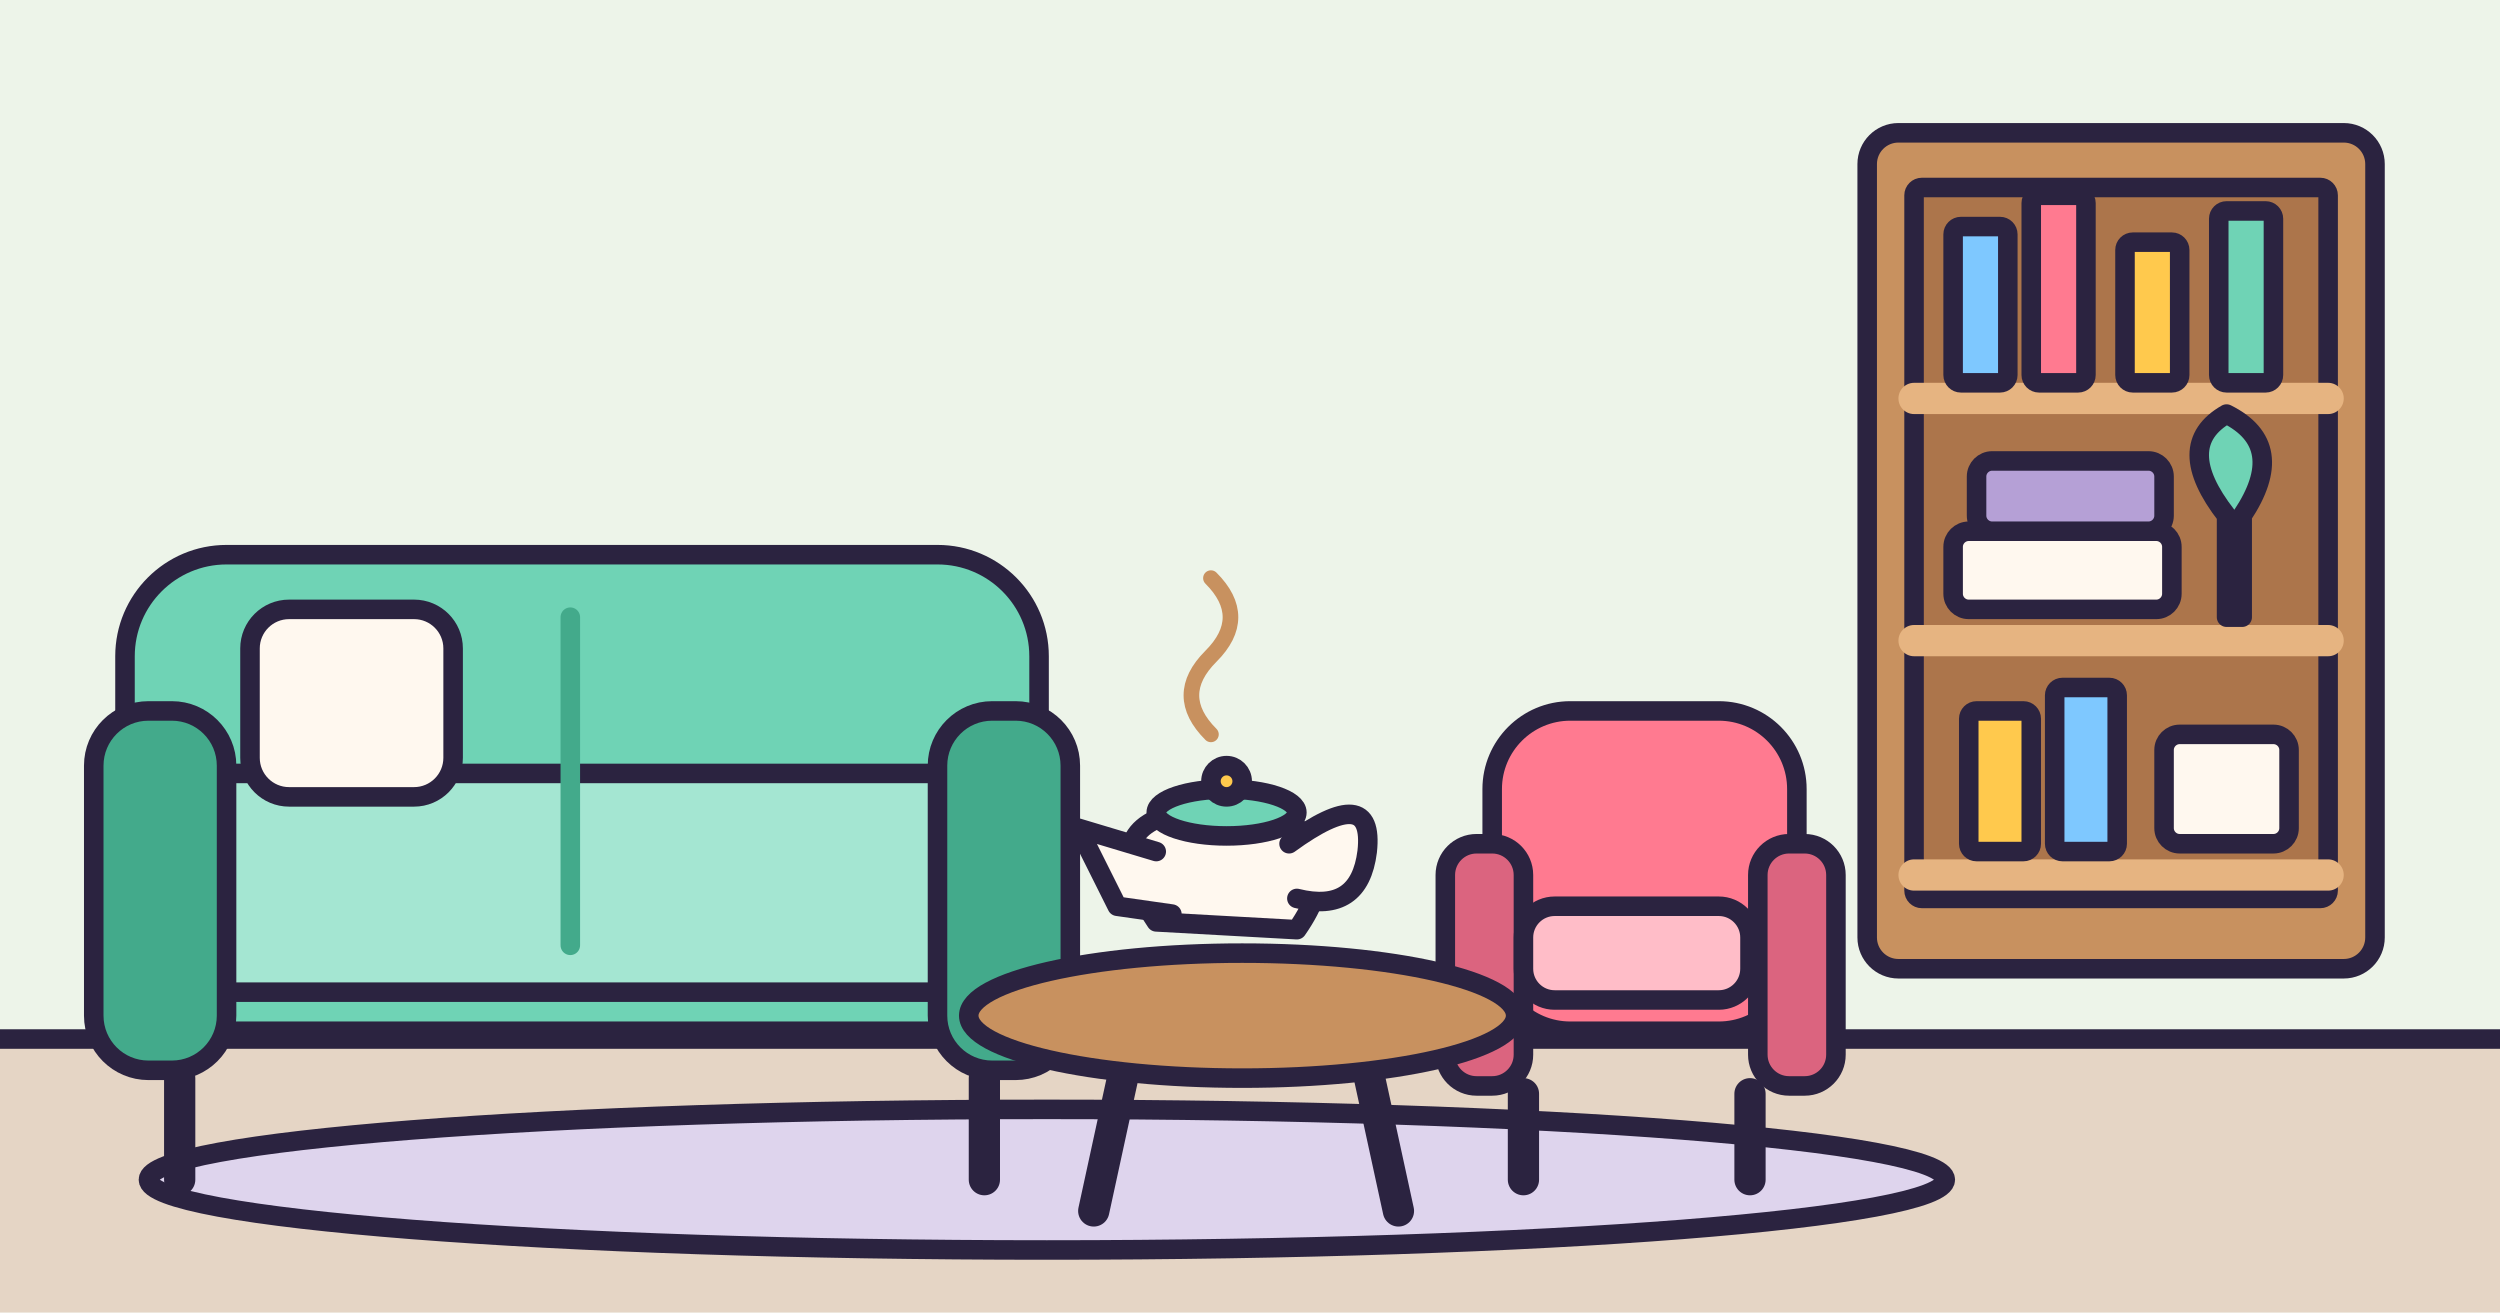
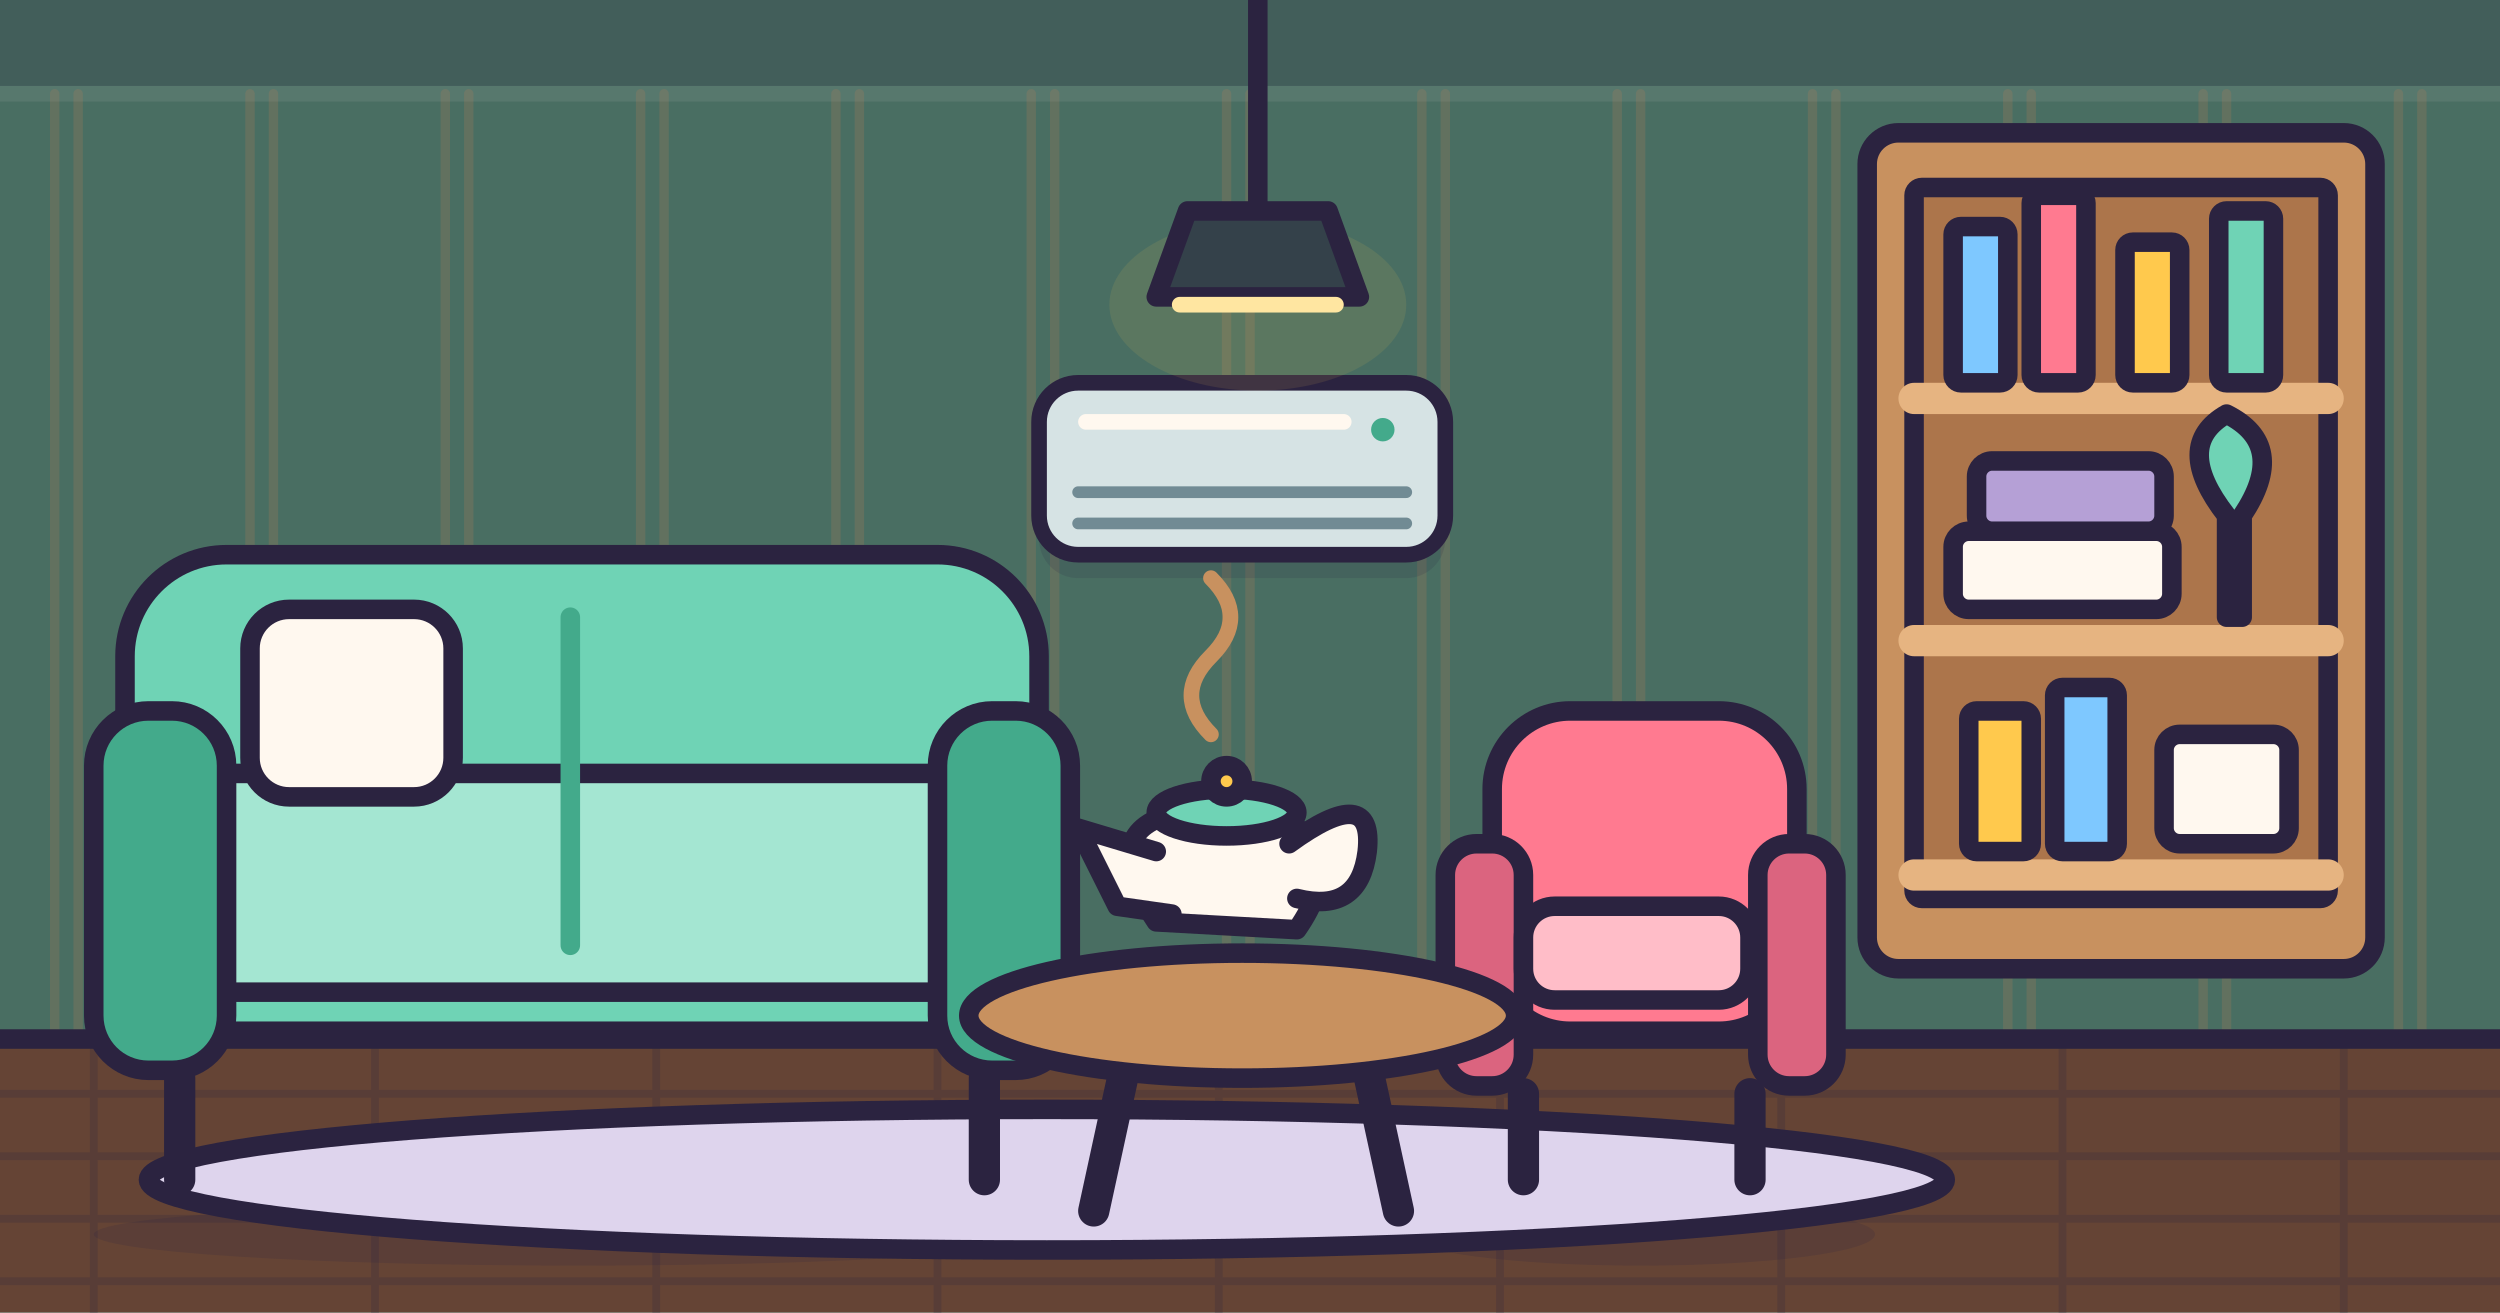
<svg xmlns="http://www.w3.org/2000/svg" width="320" height="168" viewBox="0 0 320 168">
  <g stroke="#2b2340" stroke-width="2.5" stroke-linecap="round" stroke-linejoin="round">
-     <path d="M0 0h320v168H0Z" fill="#edf4e9" stroke="none" />
-     <path d="M0 133h320v35H0Z" fill="#e5d5c5" stroke="none" />
+     <path d="M0 0h320v168H0Z" fill="#496e62" stroke="none" />
+     <g>
+       <path d="M0 0h320v11H0Z" fill="#2b2340" opacity=".22" stroke="none" />
+       <path d="M0 12h320" stroke="#fff8ef" opacity=".08" stroke-width="2" fill="none" />
+       <g stroke="#a77958" stroke-width="1.2" opacity=".27" fill="none">
+         <path d="M7 12v121m3-121v121" />
+         <path d="M32 12v121m3-121v121" />
+         <path d="M57 12v121m3-121v121" />
+         <path d="M82 12v121m3-121v121" />
+         <path d="M107 12v121m3-121v121" />
+         <path d="M132 12v121m3-121v121" />
+         <path d="M157 12v121m3-121v121" />
+         <path d="M182 12v121m3-121v121" />
+         <path d="M207 12v121m3-121v121" />
+         <path d="M232 12v121m3-121v121" />
+         <path d="M257 12v121m3-121v121" />
+         <path d="M282 12v121m3-121v121" />
+         <path d="M307 12v121m3-121v121" />
+       </g>
+       <rect x="133" y="52" width="52" height="22" rx="5" fill="#2b2340" stroke="none" opacity=".15" />
+       <rect x="133" y="49" width="52" height="22" rx="5" fill="#d6e3e4" stroke="#2b2340" stroke-width="2" />
+       <path d="M138 63h42m-42 4h42" stroke="#718b94" fill="none" stroke-width="1.5" />
+       <path d="M139 54h33" stroke="#fff8ef" fill="none" stroke-width="2" />
+       <circle cx="177" cy="55" r="1.5" fill="#43aa8b" stroke="none" />
+       <path d="M161 0v29" fill="none" stroke="#2b2340" stroke-width="2.5" />
+       <ellipse cx="161" cy="39" rx="19" ry="11" fill="#ffc94d" opacity=".10" stroke="none" />
+       <path d="m148 38 4-11h18l4 11Z" fill="#34414a" stroke="#2b2340" stroke-width="2.5" />
+       <path d="M151 39h20" stroke="#ffe6a1" stroke-width="2" fill="none" />
+     </g>
+     <path d="M0 133h320v35H0Z" fill="#654435" stroke="none" />
    <path d="M0 133h320" fill="none" stroke="#2b2340" stroke-width="2.5" />
+     <g>
+       <g stroke="#2b2340" stroke-width="1" opacity=".22" fill="none">
+         <path d="M0 140h320" />
+         <path d="M0 148h320" />
+         <path d="M0 156h320" />
+         <path d="M0 164h320" />
+         <path d="M12 133v35" />
+         <path d="M48 133v35" />
+         <path d="M84 133v35" />
+         <path d="M120 133v35" />
+         <path d="M156 133v35" />
+         <path d="M192 133v35" />
+         <path d="M228 133v35" />
+         <path d="M264 133v35" />
+         <path d="M300 133v35" />
+       </g>
+       <ellipse cx="74" cy="158" rx="62" ry="4" fill="#2b2340" opacity=".18" stroke="none" />
+       <ellipse cx="210" cy="158" rx="30" ry="4" fill="#2b2340" opacity=".18" stroke="none" />
+     </g>
    <rect x="239" y="17" width="65" height="107" rx="4" fill="#c8915f" />
    <rect x="245" y="24" width="53" height="91" rx="1" fill="#ac754b" />
    <path d="M245 51h53" fill="none" stroke="#e6b481" stroke-width="4" />
    <path d="M245 82h53" fill="none" stroke="#e6b481" stroke-width="4" />
    <path d="M245 112h53" fill="none" stroke="#e6b481" stroke-width="4" />
    <rect x="250" y="29" width="7" height="20" rx="1" fill="#7ec8ff" />
    <rect x="260" y="25" width="7" height="24" rx="1" fill="#ff7a90" />
    <rect x="272" y="31" width="7" height="18" rx="1" fill="#ffc94d" />
    <rect x="284" y="27" width="7" height="22" rx="1" fill="#6fd3b5" />
    <rect x="250" y="68" width="28" height="10" rx="2" fill="#fff8ef" />
    <rect x="253" y="59" width="24" height="9" rx="2" fill="#b5a0d6" />
    <path d="M285 79V66q-7-9 0-13 8 4 2 13v13Z" fill="#6fd3b5" />
    <rect x="252" y="91" width="8" height="18" rx="1" fill="#ffc94d" />
    <rect x="263" y="88" width="8" height="21" rx="1" fill="#7ec8ff" />
    <rect x="277" y="94" width="16" height="14" rx="2" fill="#fff8ef" />
    <ellipse cx="134" cy="151" rx="115" ry="9" fill="#ded4ed" />
    <rect x="16" y="71" width="117" height="61" rx="13" fill="#6fd3b5" />
    <rect x="22" y="99" width="105" height="28" rx="7" fill="#a4e6d2" />
    <rect x="12" y="91" width="17" height="46" rx="7" fill="#43aa8b" />
    <rect x="120" y="91" width="17" height="46" rx="7" fill="#43aa8b" />
    <path d="M73 79v42" fill="none" stroke="#43aa8b" stroke-width="2.5" />
    <rect x="32" y="78" width="26" height="24" rx="5" fill="#fff8ef" />
    <path d="M23 138v13m103-13v13" fill="none" stroke="#2b2340" stroke-width="4" />
    <rect x="191" y="91" width="39" height="41" rx="10" fill="#ff7a90" />
    <rect x="185" y="108" width="10" height="31" rx="4" fill="#db647f" />
    <rect x="225" y="108" width="10" height="31" rx="4" fill="#db647f" />
    <rect x="195" y="116" width="29" height="12" rx="4" fill="#ffbdc8" />
    <path d="M195 140v11m29-11v11" fill="none" stroke="#2b2340" stroke-width="4" />
    <path d="M145 132l-5 23m34-23 5 23" fill="none" stroke="#2b2340" stroke-width="4" />
    <ellipse cx="159" cy="130" rx="35" ry="8" fill="#c8915f" />
    <path d="M148 118q-8-12 3-14h12q10 5 3 15Z" fill="#fff8ef" />
    <path d="M165 108q11-8 10 1-1 8-9 6" fill="#fff8ef" />
    <path d="M148 109l-10-3 5 10 7 1" fill="#fff8ef" />
    <ellipse cx="157" cy="104" rx="9" ry="3" fill="#6fd3b5" />
    <circle cx="157" cy="100" r="2" fill="#ffc94d" />
    <path d="M155 94q-5-5 0-10t0-10" fill="none" stroke="#c8915f" stroke-width="2" />
  </g>
</svg>
